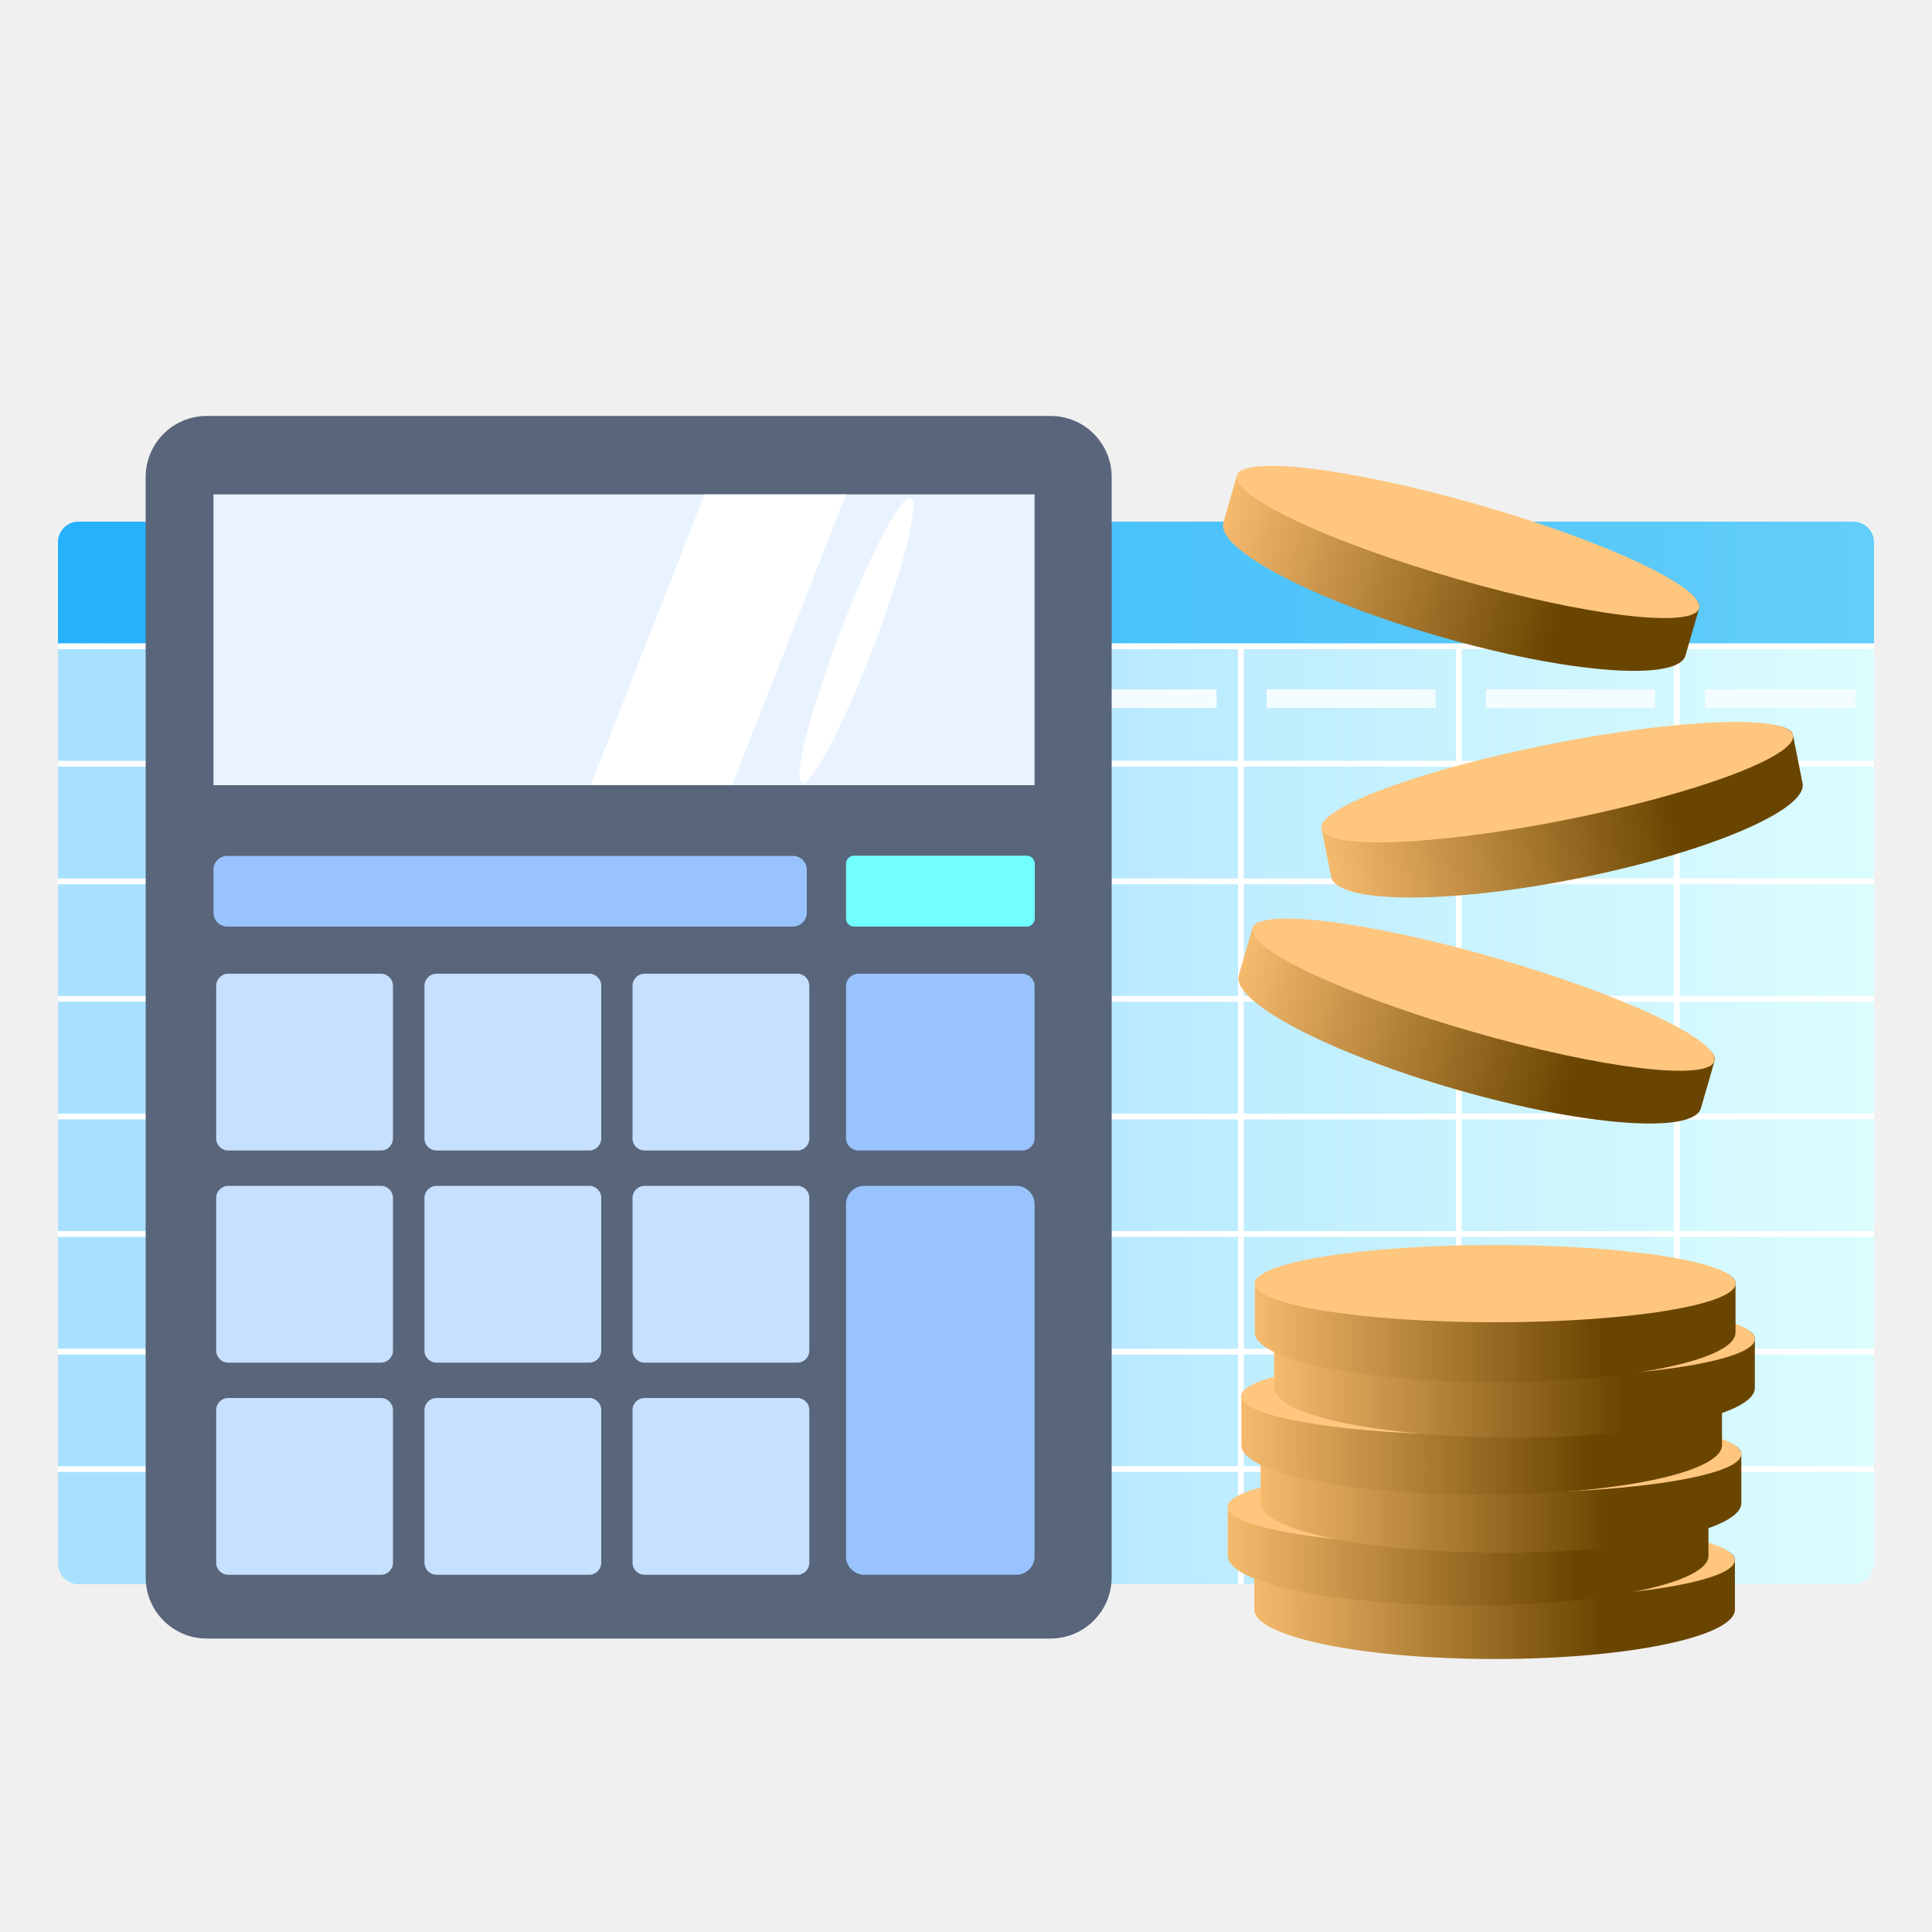
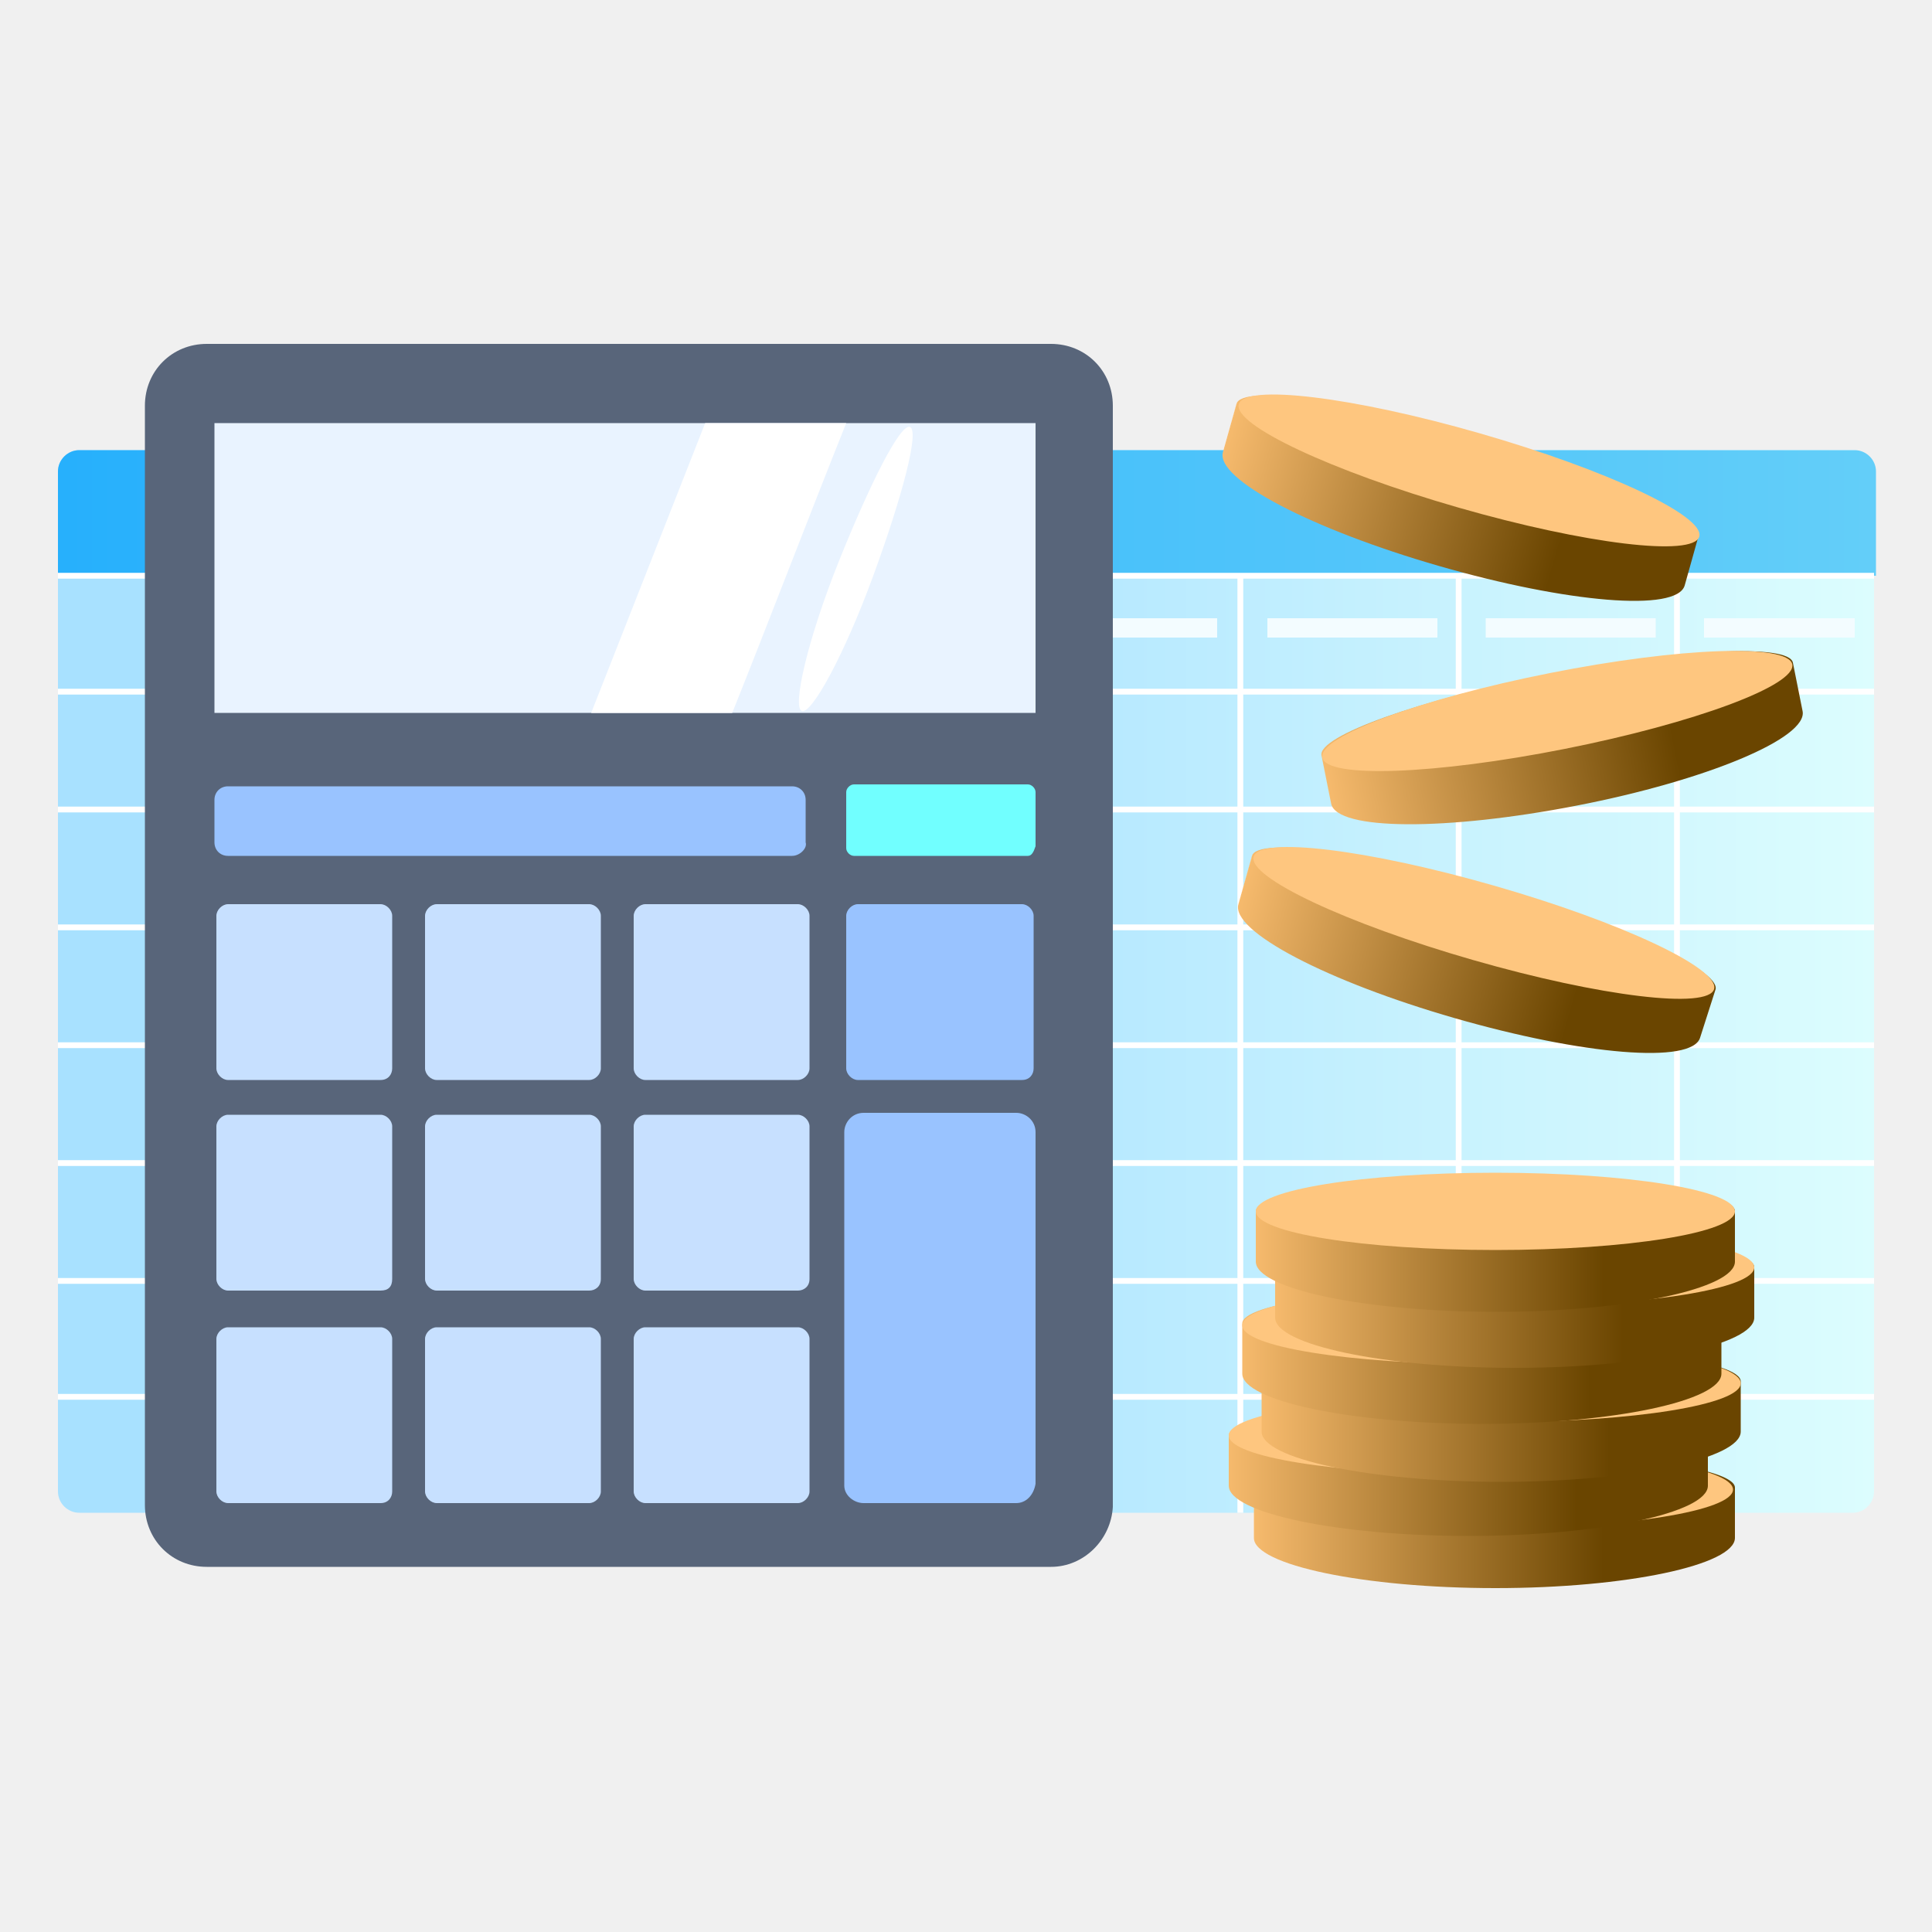
<svg xmlns="http://www.w3.org/2000/svg" version="1.1" id="Layer_1" x="0px" y="0px" viewBox="0 0 100 100" style="enable-background:new 0 0 100 100;" xml:space="preserve">
  <style type="text/css">
	.st0{fill:url(#SVGID_1_);}
- 	.st1{fill:url(#SVGID_00000051345048598287503500000001187349080609289139_);}
+ 	.st1{fill:url(#SVGID_00000061429339349973205630000007365658606914539394_);}
	.st2{fill:none;stroke:#FFFFFF;stroke-width:0.3;stroke-miterlimit:10;}
	.st3{fill:#F3FCFF;}
	.st4{fill:#58657A;}
	.st5{fill:#E9F3FF;}
	.st6{fill:#99C3FF;}
	.st7{fill:#71FFFF;}
	.st8{fill:#C7E0FF;}
	.st9{fill:#FFFFFF;}
- 	.st10{fill:url(#SVGID_00000155144842047228361120000005528316783892057260_);}
- 	.st11{fill:url(#SVGID_00000141421362930952406170000018358999910776634755_);}
- 	.st12{fill:#4DD9FF;}
- 	.st13{fill:#6EC1FF;}
- 	.st14{fill:url(#SVGID_00000076572752367688960520000001336700013316322708_);}
- 	.st15{fill:#FEC67F;}
- 	.st16{fill:url(#SVGID_00000159438587803191976580000006880072734089941934_);}
- 	.st17{fill:url(#SVGID_00000177478687484512515130000009863246008384411010_);}
- 	.st18{fill:url(#SVGID_00000072975192433615675930000016704892174788467841_);}
- 	.st19{fill:url(#SVGID_00000134937347843299247580000003254919683070062491_);}
- 	.st20{fill:url(#SVGID_00000124880118340914063230000006033615364887741884_);}
- 	.st21{fill:url(#SVGID_00000018237025849742161840000008934757189063619980_);}
- 	.st22{fill:url(#SVGID_00000139974628045589543570000012551214761506231229_);}
- 	.st23{fill:url(#SVGID_00000031906865905359178620000001046609492919810728_);}
+ 	.st10{fill:url(#SVGID_00000088817827574150603680000008006882304361726595_);}
+ 	.st11{fill:#FEC67F;}
+ 	.st12{fill:url(#SVGID_00000008829666864299053110000009898411973758195383_);}
+ 	.st13{fill:url(#SVGID_00000170264037854941967960000008081604088907479479_);}
+ 	.st14{fill:url(#SVGID_00000074404863342024167120000012670432510279497095_);}
+ 	.st15{fill:url(#SVGID_00000071541725491654288080000006459724990967234711_);}
+ 	.st16{fill:url(#SVGID_00000092416694225708034710000017182570913645316227_);}
+ 	.st17{fill:url(#SVGID_00000027598698956586818630000013175706634397954959_);}
+ 	.st18{fill:url(#SVGID_00000000188498320660575610000010793079192256591754_);}
+ 	.st19{fill:url(#SVGID_00000034080108237688869060000007067974587792542115_);}
</style>
  <g>
    <g>
-       <linearGradient id="SVGID_1_" gradientUnits="userSpaceOnUse" x1="3" y1="54.5" x2="97" y2="54.5">
-         <stop offset="0.394" style="stop-color:#A8E1FF" />
-         <stop offset="1" style="stop-color:#DCFDFE" />
-       </linearGradient>
-       <path class="st0" d="M95.93,82H4.07C3.48,82,3,81.52,3,80.93V28.07C3,27.48,3.48,27,4.07,27h91.85c0.59,0,1.07,0.48,1.07,1.07    v52.85C97,81.52,96.52,82,95.93,82z" />
-       <linearGradient id="SVGID_00000090990955357716180490000003507044185865706914_" gradientUnits="userSpaceOnUse" x1="3" y1="30.225" x2="97" y2="30.225">
-         <stop offset="1.978731e-03" style="stop-color:#27B0FC" />
-         <stop offset="1" style="stop-color:#63CEF9" />
-       </linearGradient>
-       <path style="fill:url(#SVGID_00000090990955357716180490000003507044185865706914_);" d="M97,33.45H3v-5.38    C3,27.48,3.48,27,4.07,27h91.86c0.59,0,1.07,0.48,1.07,1.07V33.45z" />
-       <line class="st2" x1="3" y1="33.45" x2="97" y2="33.45" />
-       <line class="st2" x1="3" y1="39.53" x2="97" y2="39.53" />
-       <line class="st2" x1="3" y1="45.62" x2="97" y2="45.62" />
-       <line class="st2" x1="3" y1="51.7" x2="97" y2="51.7" />
-       <line class="st2" x1="3" y1="57.79" x2="97" y2="57.79" />
-       <line class="st2" x1="3" y1="63.87" x2="97" y2="63.87" />
-       <line class="st2" x1="3" y1="69.96" x2="97" y2="69.96" />
-       <line class="st2" x1="3" y1="76.04" x2="97" y2="76.04" />
-       <line class="st2" x1="19.22" y1="33.49" x2="19.22" y2="82" />
-       <line class="st2" x1="30.4" y1="33.49" x2="30.4" y2="82" />
-       <line class="st2" x1="41.68" y1="33.49" x2="41.68" y2="82" />
-       <line class="st2" x1="52.96" y1="33.49" x2="52.96" y2="82" />
-       <line class="st2" x1="64.23" y1="33.49" x2="64.23" y2="82" />
-       <line class="st2" x1="75.51" y1="33.49" x2="75.51" y2="82" />
-       <line class="st2" x1="86.79" y1="33.49" x2="86.79" y2="82" />
-     </g>
-     <rect x="20.19" y="35.68" class="st3" width="8.75" height="0.96" />
-     <rect x="31.53" y="35.68" class="st3" width="8.75" height="0.96" />
-     <rect x="42.88" y="35.68" class="st3" width="8.75" height="0.96" />
-     <rect x="54.22" y="35.68" class="st3" width="8.75" height="0.96" />
-     <rect x="65.56" y="35.68" class="st3" width="8.75" height="0.96" />
-     <rect x="76.91" y="35.68" class="st3" width="8.75" height="0.96" />
-     <rect x="88.25" y="35.68" class="st3" width="7.78" height="0.96" />
-   </g>
-   <g>
-     <path class="st4" d="M54.38,84.81H10.7c-1.75,0-3.16-1.42-3.16-3.16V24.69c0-1.75,1.42-3.16,3.16-3.16h43.68   c1.75,0,3.16,1.42,3.16,3.16v56.95C57.54,83.39,56.12,84.81,54.38,84.81z" />
-     <rect x="11.05" y="25.59" class="st5" width="42.5" height="15.05" />
-     <path class="st6" d="M41.04,47.96H11.77c-0.4,0-0.72-0.32-0.72-0.72v-2.22c0-0.4,0.32-0.72,0.72-0.72h29.27   c0.4,0,0.72,0.32,0.72,0.72v2.22C41.76,47.63,41.44,47.96,41.04,47.96z" />
-     <path class="st7" d="M53.15,47.96H44.2c-0.22,0-0.41-0.18-0.41-0.41V44.7c0-0.22,0.18-0.41,0.41-0.41h8.95   c0.22,0,0.41,0.18,0.41,0.41v2.85C53.55,47.77,53.37,47.96,53.15,47.96z" />
-     <path class="st6" d="M52.91,59.55h-8.48c-0.35,0-0.64-0.29-0.64-0.64v-7.87c0-0.35,0.29-0.64,0.64-0.64h8.48   c0.35,0,0.64,0.29,0.64,0.64v7.87C53.55,59.26,53.27,59.55,52.91,59.55z" />
-     <g>
-       <path class="st8" d="M19.72,59.55h-7.91c-0.34,0-0.62-0.28-0.62-0.62v-7.91c0-0.34,0.28-0.62,0.62-0.62h7.91    c0.34,0,0.62,0.28,0.62,0.62v7.91C20.34,59.27,20.06,59.55,19.72,59.55z" />
-       <path class="st8" d="M30.5,59.55h-7.91c-0.34,0-0.62-0.28-0.62-0.62v-7.91c0-0.34,0.28-0.62,0.62-0.62h7.91    c0.34,0,0.62,0.28,0.62,0.62v7.91C31.12,59.27,30.84,59.55,30.5,59.55z" />
-       <path class="st8" d="M41.27,59.55h-7.91c-0.34,0-0.62-0.28-0.62-0.62v-7.91c0-0.34,0.28-0.62,0.62-0.62h7.91    c0.34,0,0.62,0.28,0.62,0.62v7.91C41.89,59.27,41.62,59.55,41.27,59.55z" />
+       <g>
+         <linearGradient id="SVGID_1_" gradientUnits="userSpaceOnUse" x1="3" y1="51.2" x2="96.99" y2="51.2" gradientTransform="matrix(1 0 0 -1 0 102)">
+           <stop offset="0.394" style="stop-color:#A8E1FF" />
+           <stop offset="1" style="stop-color:#DCFDFE" />
+         </linearGradient>
+         <path class="st0" d="M95.9,78.3H4.1c-0.6,0-1.1-0.5-1.1-1.1V24.4c0-0.6,0.5-1.1,1.1-1.1h91.8c0.6,0,1.1,0.5,1.1,1.1v52.8     C97,77.8,96.5,78.3,95.9,78.3z" />
+         <linearGradient id="SVGID_00000155849006367580550250000011968495211345227412_" gradientUnits="userSpaceOnUse" x1="3" y1="75.475" x2="97" y2="75.475" gradientTransform="matrix(1 0 0 -1 0 102)">
+           <stop offset="1.978731e-03" style="stop-color:#27B0FC" />
+           <stop offset="1" style="stop-color:#63CEF9" />
+         </linearGradient>
+         <path style="fill:url(#SVGID_00000155849006367580550250000011968495211345227412_);" d="M97,29.8H3v-5.4c0-0.6,0.5-1.1,1.1-1.1     h91.9c0.6,0,1.1,0.5,1.1,1.1V29.8z" />
+         <line class="st2" x1="3" y1="29.8" x2="97" y2="29.8" />
+         <line class="st2" x1="3" y1="35.8" x2="97" y2="35.8" />
+         <line class="st2" x1="3" y1="41.9" x2="97" y2="41.9" />
+         <line class="st2" x1="3" y1="48" x2="97" y2="48" />
+         <line class="st2" x1="3" y1="54.1" x2="97" y2="54.1" />
+         <line class="st2" x1="3" y1="60.2" x2="97" y2="60.2" />
+         <line class="st2" x1="3" y1="66.3" x2="97" y2="66.3" />
+         <line class="st2" x1="3" y1="72.3" x2="97" y2="72.3" />
+         <line class="st2" x1="19.2" y1="29.8" x2="19.2" y2="78.3" />
+         <line class="st2" x1="30.4" y1="29.8" x2="30.4" y2="78.3" />
+         <line class="st2" x1="41.7" y1="29.8" x2="41.7" y2="78.3" />
+         <line class="st2" x1="53" y1="29.8" x2="53" y2="78.3" />
+         <line class="st2" x1="64.2" y1="29.8" x2="64.2" y2="78.3" />
+         <line class="st2" x1="75.5" y1="29.8" x2="75.5" y2="78.3" />
+         <line class="st2" x1="86.8" y1="29.8" x2="86.8" y2="78.3" />
+       </g>
+       <rect x="20.2" y="32" class="st3" width="8.8" height="1" />
+       <rect x="31.5" y="32" class="st3" width="8.7" height="1" />
+       <rect x="42.9" y="32" class="st3" width="8.8" height="1" />
+       <rect x="54.2" y="32" class="st3" width="8.8" height="1" />
+       <rect x="65.6" y="32" class="st3" width="8.8" height="1" />
+       <rect x="76.9" y="32" class="st3" width="8.8" height="1" />
+       <rect x="88.2" y="32" class="st3" width="7.8" height="1" />
    </g>
    <g>
-       <path class="st8" d="M19.72,70.53h-7.91c-0.34,0-0.62-0.28-0.62-0.62V62c0-0.34,0.28-0.62,0.62-0.62h7.91    c0.34,0,0.62,0.28,0.62,0.62v7.91C20.34,70.25,20.06,70.53,19.72,70.53z" />
-       <path class="st8" d="M30.5,70.53h-7.91c-0.34,0-0.62-0.28-0.62-0.62V62c0-0.34,0.28-0.62,0.62-0.62h7.91    c0.34,0,0.62,0.28,0.62,0.62v7.91C31.12,70.25,30.84,70.53,30.5,70.53z" />
-       <path class="st8" d="M41.27,70.53h-7.91c-0.34,0-0.62-0.28-0.62-0.62V62c0-0.34,0.28-0.62,0.62-0.62h7.91    c0.34,0,0.62,0.28,0.62,0.62v7.91C41.89,70.25,41.62,70.53,41.27,70.53z" />
+       <path class="st4" d="M54.4,81.1H10.7c-1.8,0-3.2-1.4-3.2-3.2V21c0-1.8,1.4-3.2,3.2-3.2h43.7c1.8,0,3.2,1.4,3.2,3.2v57    C57.5,79.7,56.1,81.1,54.4,81.1z" />
+       <rect x="11.1" y="21.9" class="st5" width="42.5" height="15" />
+       <path class="st6" d="M41,44.3H11.8c-0.4,0-0.7-0.3-0.7-0.7v-2.2c0-0.4,0.3-0.7,0.7-0.7H41c0.4,0,0.7,0.3,0.7,0.7v2.2    C41.8,43.9,41.4,44.3,41,44.3z" />
+       <path class="st7" d="M53.2,44.3h-9c-0.2,0-0.4-0.2-0.4-0.4V41c0-0.2,0.2-0.4,0.4-0.4h9c0.2,0,0.4,0.2,0.4,0.4v2.8    C53.5,44.1,53.4,44.3,53.2,44.3z" />
+       <path class="st6" d="M52.9,55.9h-8.5c-0.3,0-0.6-0.3-0.6-0.6v-7.9c0-0.3,0.3-0.6,0.6-0.6h8.5c0.3,0,0.6,0.3,0.6,0.6v7.9    C53.5,55.6,53.3,55.9,52.9,55.9z" />
+       <g>
+         <path class="st8" d="M19.7,55.9h-7.9c-0.3,0-0.6-0.3-0.6-0.6v-7.9c0-0.3,0.3-0.6,0.6-0.6h7.9c0.3,0,0.6,0.3,0.6,0.6v7.9     C20.3,55.6,20.1,55.9,19.7,55.9z" />
+         <path class="st8" d="M30.5,55.9h-7.9c-0.3,0-0.6-0.3-0.6-0.6v-7.9c0-0.3,0.3-0.6,0.6-0.6h7.9c0.3,0,0.6,0.3,0.6,0.6v7.9     C31.1,55.6,30.8,55.9,30.5,55.9z" />
+         <path class="st8" d="M41.3,55.9h-7.9c-0.3,0-0.6-0.3-0.6-0.6v-7.9c0-0.3,0.3-0.6,0.6-0.6h7.9c0.3,0,0.6,0.3,0.6,0.6v7.9     C41.9,55.6,41.6,55.9,41.3,55.9z" />
+       </g>
+       <g>
+         <path class="st8" d="M19.7,66.8h-7.9c-0.3,0-0.6-0.3-0.6-0.6v-7.9c0-0.3,0.3-0.6,0.6-0.6h7.9c0.3,0,0.6,0.3,0.6,0.6v7.9     C20.3,66.6,20.1,66.8,19.7,66.8z" />
+         <path class="st8" d="M30.5,66.8h-7.9c-0.3,0-0.6-0.3-0.6-0.6v-7.9c0-0.3,0.3-0.6,0.6-0.6h7.9c0.3,0,0.6,0.3,0.6,0.6v7.9     C31.1,66.6,30.8,66.8,30.5,66.8z" />
+         <path class="st8" d="M41.3,66.8h-7.9c-0.3,0-0.6-0.3-0.6-0.6v-7.9c0-0.3,0.3-0.6,0.6-0.6h7.9c0.3,0,0.6,0.3,0.6,0.6v7.9     C41.9,66.6,41.6,66.8,41.3,66.8z" />
+       </g>
+       <g>
+         <path class="st8" d="M19.7,77.8h-7.9c-0.3,0-0.6-0.3-0.6-0.6v-7.9c0-0.3,0.3-0.6,0.6-0.6h7.9c0.3,0,0.6,0.3,0.6,0.6v7.9     C20.3,77.5,20.1,77.8,19.7,77.8z" />
+         <path class="st8" d="M30.5,77.8h-7.9c-0.3,0-0.6-0.3-0.6-0.6v-7.9c0-0.3,0.3-0.6,0.6-0.6h7.9c0.3,0,0.6,0.3,0.6,0.6v7.9     C31.1,77.5,30.8,77.8,30.5,77.8z" />
+         <path class="st8" d="M41.3,77.8h-7.9c-0.3,0-0.6-0.3-0.6-0.6v-7.9c0-0.3,0.3-0.6,0.6-0.6h7.9c0.3,0,0.6,0.3,0.6,0.6v7.9     C41.9,77.5,41.6,77.8,41.3,77.8z" />
+       </g>
+       <path class="st6" d="M52.6,77.8h-7.9c-0.5,0-1-0.4-1-0.9V58.6c0-0.5,0.4-1,1-1h7.9c0.5,0,1,0.4,1,1v18.2    C53.5,77.4,53.1,77.8,52.6,77.8z" />
+       <path class="st9" d="M36.5,21.9l-5.9,15c2.4,0,4.9,0,7.3,0c2-5,3.9-10,5.9-15H36.5z" />
    </g>
    <g>
-       <path class="st8" d="M19.72,81.51h-7.91c-0.34,0-0.62-0.28-0.62-0.62v-7.91c0-0.34,0.28-0.62,0.62-0.62h7.91    c0.34,0,0.62,0.28,0.62,0.62v7.91C20.34,81.23,20.06,81.51,19.72,81.51z" />
-       <path class="st8" d="M30.5,81.51h-7.91c-0.34,0-0.62-0.28-0.62-0.62v-7.91c0-0.34,0.28-0.62,0.62-0.62h7.91    c0.34,0,0.62,0.28,0.62,0.62v7.91C31.12,81.23,30.84,81.51,30.5,81.51z" />
-       <path class="st8" d="M41.27,81.51h-7.91c-0.34,0-0.62-0.28-0.62-0.62v-7.91c0-0.34,0.28-0.62,0.62-0.62h7.91    c0.34,0,0.62,0.28,0.62,0.62v7.91C41.89,81.23,41.62,81.51,41.27,81.51z" />
+       <linearGradient id="SVGID_00000059304084346959101300000011650894725339239597_" gradientUnits="userSpaceOnUse" x1="172.056" y1="229.238" x2="196.948" y2="229.238" gradientTransform="matrix(0.9611 0.2763 0.2763 -0.9611 -165.1272 195.2479)">
+         <stop offset="0" style="stop-color:#FFC174" />
+         <stop offset="0" style="stop-color:#F6BA6D" />
+         <stop offset="0.726" style="stop-color:#6A4500" />
+       </linearGradient>
+       <path style="fill:url(#SVGID_00000059304084346959101300000011650894725339239597_);" d="M87.9,27.8l-0.7,2.5    c-0.4,1.4-6.1,0.9-12.7-1s-11.6-4.5-11.2-5.9l0.7-2.5c0.3-1,5.9-0.2,12.5,1.7C83.1,24.5,88.2,26.8,87.9,27.8z" />
+       <ellipse transform="matrix(0.2763 -0.9611 0.9611 0.2763 31.5864 90.6509)" class="st11" cx="76" cy="24.4" rx="2" ry="12.4" />
    </g>
-     <path class="st6" d="M52.6,81.51h-7.86c-0.53,0-0.95-0.43-0.95-0.95V62.33c0-0.53,0.43-0.95,0.95-0.95h7.86   c0.53,0,0.95,0.43,0.95,0.95v18.23C53.55,81.08,53.13,81.51,52.6,81.51z" />
-     <path class="st9" d="M36.47,25.59l-5.9,15.05c2.44,0,4.88,0,7.32,0c1.97-5.02,3.93-10.03,5.9-15.05H36.47z" />
+     <g>
+       <linearGradient id="SVGID_00000111176671446198232680000017313340508096866466_" gradientUnits="userSpaceOnUse" x1="-26.869" y1="-20.648" x2="-1.992" y2="-20.648" gradientTransform="matrix(0.9809 -0.1946 -0.1946 -0.9809 91.057 15.2983)">
+         <stop offset="0" style="stop-color:#FFC174" />
+         <stop offset="0" style="stop-color:#F6BA6D" />
+         <stop offset="0.726" style="stop-color:#6A4500" />
+       </linearGradient>
+       <path style="fill:url(#SVGID_00000111176671446198232680000017313340508096866466_);" d="M92.8,34.3l0.5,2.5    c0.3,1.4-5,3.6-11.7,4.9s-12.4,1.3-12.7-0.1l-0.5-2.5c-0.2-1,5.1-2.9,11.8-4.2S92.6,33.3,92.8,34.3z" />
+       <ellipse transform="matrix(0.9809 -0.1946 0.1946 0.9809 -5.6171 16.388)" class="st11" cx="80.6" cy="36.8" rx="12.4" ry="2" />
+     </g>
+     <g>
+       <linearGradient id="SVGID_00000134942905924841049790000017813380320732566454_" gradientUnits="userSpaceOnUse" x1="179.298" y1="206.941" x2="204.19" y2="206.941" gradientTransform="matrix(0.9611 0.2763 0.2763 -0.9611 -165.1272 195.2479)">
+         <stop offset="0" style="stop-color:#FFC174" />
+         <stop offset="0" style="stop-color:#F6BA6D" />
+         <stop offset="0.726" style="stop-color:#6A4500" />
+       </linearGradient>
+       <path style="fill:url(#SVGID_00000134942905924841049790000017813380320732566454_);" d="M88.8,51.2L88,53.7    c-0.4,1.4-6.1,0.9-12.7-1s-11.6-4.5-11.2-5.9l0.7-2.5c0.3-1,5.9-0.2,12.5,1.7S89,50.2,88.8,51.2z" />
+       <ellipse transform="matrix(0.2763 -0.9611 0.9611 0.2763 9.6431 108.3752)" class="st11" cx="76.8" cy="47.8" rx="2" ry="12.4" />
+     </g>
+     <g>
+       <linearGradient id="SVGID_00000155136723245639519950000004625216098284812733_" gradientUnits="userSpaceOnUse" x1="68.06" y1="29.646" x2="92.94" y2="29.646" gradientTransform="matrix(1 0 0 -1 -3.1403 108.3261)">
+         <stop offset="0" style="stop-color:#FFC174" />
+         <stop offset="0" style="stop-color:#F6BA6D" />
+         <stop offset="0.726" style="stop-color:#6A4500" />
+       </linearGradient>
+       <path style="fill:url(#SVGID_00000155136723245639519950000004625216098284812733_);" d="M89.8,77v2.6c0,1.4-5.6,2.6-12.4,2.6    S64.9,81,64.9,79.6V77c0-1,5.6-1.8,12.4-1.8S89.8,76,89.8,77z" />
+       <ellipse class="st11" cx="77.3" cy="77.1" rx="12.4" ry="2" />
+     </g>
+     <g>
+       <linearGradient id="SVGID_00000061431004715838316170000009902258110281070242_" gradientUnits="userSpaceOnUse" x1="66.69" y1="32.416" x2="91.57" y2="32.416" gradientTransform="matrix(1 0 0 -1 -3.1403 108.3261)">
+         <stop offset="0" style="stop-color:#FFC174" />
+         <stop offset="0" style="stop-color:#F6BA6D" />
+         <stop offset="0.726" style="stop-color:#6A4500" />
+       </linearGradient>
+       <path style="fill:url(#SVGID_00000061431004715838316170000009902258110281070242_);" d="M88.4,74.3v2.6c0,1.4-5.6,2.6-12.4,2.6    s-12.4-1.2-12.4-2.6v-2.6c0-1,5.6-1.8,12.4-1.8S88.4,73.2,88.4,74.3z" />
+       <ellipse class="st11" cx="76" cy="74.3" rx="12.4" ry="2" />
+     </g>
+     <g>
+       <linearGradient id="SVGID_00000068667347796655559150000012259395174965912714_" gradientUnits="userSpaceOnUse" x1="68.39" y1="35.146" x2="93.27" y2="35.146" gradientTransform="matrix(1 0 0 -1 -3.1403 108.3261)">
+         <stop offset="0" style="stop-color:#FFC174" />
+         <stop offset="0" style="stop-color:#F6BA6D" />
+         <stop offset="0.726" style="stop-color:#6A4500" />
+       </linearGradient>
+       <path style="fill:url(#SVGID_00000068667347796655559150000012259395174965912714_);" d="M90.1,71.5v2.6c0,1.4-5.6,2.6-12.4,2.6    s-12.4-1.2-12.4-2.6v-2.6c0-1,5.6-1.8,12.4-1.8S90.1,70.5,90.1,71.5z" />
+       <ellipse class="st11" cx="77.7" cy="71.6" rx="12.4" ry="2" />
+     </g>
+     <g>
+       <linearGradient id="SVGID_00000151524628629451343060000001986999223486990252_" gradientUnits="userSpaceOnUse" x1="67.39" y1="38.146" x2="92.27" y2="38.146" gradientTransform="matrix(1 0 0 -1 -3.1403 108.3261)">
+         <stop offset="0" style="stop-color:#FFC174" />
+         <stop offset="0" style="stop-color:#F6BA6D" />
+         <stop offset="0.726" style="stop-color:#6A4500" />
+       </linearGradient>
+       <path style="fill:url(#SVGID_00000151524628629451343060000001986999223486990252_);" d="M89.1,68.5v2.6c0,1.4-5.6,2.6-12.4,2.6    s-12.4-1.2-12.4-2.6v-2.6c0-1,5.6-1.8,12.4-1.8S89.1,67.5,89.1,68.5z" />
+       <ellipse class="st11" cx="76.7" cy="68.6" rx="12.4" ry="2" />
+     </g>
+     <g>
+       <linearGradient id="SVGID_00000147194379017439452250000000223876101196131259_" gradientUnits="userSpaceOnUse" x1="69.09" y1="41.106" x2="93.97" y2="41.106" gradientTransform="matrix(1 0 0 -1 -3.1403 108.3261)">
+         <stop offset="0" style="stop-color:#FFC174" />
+         <stop offset="0" style="stop-color:#F6BA6D" />
+         <stop offset="0.726" style="stop-color:#6A4500" />
+       </linearGradient>
+       <path style="fill:url(#SVGID_00000147194379017439452250000000223876101196131259_);" d="M90.8,65.6v2.6c0,1.4-5.6,2.6-12.4,2.6    s-12.4-1.2-12.4-2.6v-2.6c0-1,5.6-1.8,12.4-1.8S90.8,64.6,90.8,65.6z" />
+       <ellipse class="st11" cx="78.4" cy="65.6" rx="12.4" ry="2" />
+     </g>
+     <g>
+       <linearGradient id="SVGID_00000093165660670540163790000004706024718376242847_" gradientUnits="userSpaceOnUse" x1="68.09" y1="43.976" x2="92.97" y2="43.976" gradientTransform="matrix(1 0 0 -1 -3.1403 108.3261)">
+         <stop offset="0" style="stop-color:#FFC174" />
+         <stop offset="0" style="stop-color:#F6BA6D" />
+         <stop offset="0.726" style="stop-color:#6A4500" />
+       </linearGradient>
+       <path style="fill:url(#SVGID_00000093165660670540163790000004706024718376242847_);" d="M89.8,62.7v2.6c0,1.4-5.6,2.6-12.4,2.6    s-12.4-1.2-12.4-2.6v-2.6c0-1,5.6-1.8,12.4-1.8S89.8,61.7,89.8,62.7z" />
+       <ellipse class="st11" cx="77.4" cy="62.7" rx="12.4" ry="2" />
+     </g>
+     <path class="st9" d="M45.2,29.8c1.5-4.1,2.4-7.5,1.9-7.7c-0.5-0.2-2.1,3-3.7,7s-2.4,7.5-1.9,7.7S43.7,33.9,45.2,29.8z" />
  </g>
-   <g>
-     <linearGradient id="SVGID_00000124131489493094158730000017567890687085227914_" gradientUnits="userSpaceOnUse" x1="57.038" y1="30.468" x2="81.92" y2="30.468" gradientTransform="matrix(0.9611 0.2763 -0.2763 0.9611 17.1882 -18.8729)">
-       <stop offset="0" style="stop-color:#FFC174" />
-       <stop offset="0" style="stop-color:#F6BA6D" />
-       <stop offset="0.726" style="stop-color:#6A4500" />
-     </linearGradient>
-     <path style="fill:url(#SVGID_00000124131489493094158730000017567890687085227914_);" d="M87.95,31.47l-0.71,2.46   c-0.39,1.36-6.06,0.93-12.67-0.97s-11.64-4.54-11.25-5.91l0.71-2.46c0.28-0.98,5.86-0.24,12.47,1.66   C83.11,28.16,88.23,30.49,87.95,31.47z" />
-     <ellipse transform="matrix(0.2763 -0.9611 0.9611 0.2763 28.0203 93.3333)" class="st15" cx="75.99" cy="28.06" rx="2" ry="12.44" />
-   </g>
-   <g>
-     <linearGradient id="SVGID_00000031175854915267092650000006956099366575335841_" gradientUnits="userSpaceOnUse" x1="76.92" y1="40.477" x2="101.803" y2="40.477" gradientTransform="matrix(0.9809 -0.1946 0.1946 0.9809 -14.6117 19.7458)">
-       <stop offset="0" style="stop-color:#FFC174" />
-       <stop offset="0" style="stop-color:#F6BA6D" />
-       <stop offset="0.726" style="stop-color:#6A4500" />
-     </linearGradient>
-     <path style="fill:url(#SVGID_00000031175854915267092650000006956099366575335841_);" d="M92.8,38.03l0.5,2.51   c0.28,1.39-4.96,3.6-11.7,4.94s-12.43,1.29-12.7-0.1l-0.5-2.51c-0.2-1,5.1-2.9,11.84-4.23S92.6,37.02,92.8,38.03z" />
-     <ellipse transform="matrix(0.9809 -0.1946 0.1946 0.9809 -6.3362 16.4612)" class="st15" cx="80.6" cy="40.48" rx="12.44" ry="2" />
-   </g>
-   <g>
-     <linearGradient id="SVGID_00000144330755080952926410000000693172859191055004_" gradientUnits="userSpaceOnUse" x1="64.276" y1="52.764" x2="89.159" y2="52.764" gradientTransform="matrix(0.9611 0.2763 -0.2763 0.9611 17.1882 -18.8729)">
-       <stop offset="0" style="stop-color:#FFC174" />
-       <stop offset="0" style="stop-color:#F6BA6D" />
-       <stop offset="0.726" style="stop-color:#6A4500" />
-     </linearGradient>
-     <path style="fill:url(#SVGID_00000144330755080952926410000000693172859191055004_);" d="M88.75,54.9l-0.71,2.46   c-0.39,1.36-6.06,0.93-12.67-0.97s-11.64-4.54-11.25-5.91l0.71-2.46c0.28-0.98,5.86-0.24,12.47,1.66S89.03,53.92,88.75,54.9z" />
-     <ellipse transform="matrix(0.2763 -0.9611 0.9611 0.2763 6.0806 111.0512)" class="st15" cx="76.78" cy="51.49" rx="2" ry="12.44" />
-   </g>
-   <g>
-     <linearGradient id="SVGID_00000174590879705654464120000010943305732393094044_" gradientUnits="userSpaceOnUse" x1="68.054" y1="76.05" x2="92.937" y2="76.05" gradientTransform="matrix(1 0 0 1 -3.1403 6.3261)">
-       <stop offset="0" style="stop-color:#FFC174" />
-       <stop offset="0" style="stop-color:#F6BA6D" />
-       <stop offset="0.726" style="stop-color:#6A4500" />
-     </linearGradient>
-     <path style="fill:url(#SVGID_00000174590879705654464120000010943305732393094044_);" d="M89.8,80.74v2.56   c0,1.42-5.57,2.57-12.44,2.57s-12.44-1.15-12.44-2.57v-2.56c0-1.02,5.57-1.85,12.44-1.85C84.23,78.89,89.8,79.71,89.8,80.74z" />
-     <ellipse class="st15" cx="77.35" cy="80.76" rx="12.44" ry="2" />
-   </g>
-   <g>
-     <linearGradient id="SVGID_00000092449950451151736130000016447304886353127072_" gradientUnits="userSpaceOnUse" x1="66.69" y1="73.289" x2="91.573" y2="73.289" gradientTransform="matrix(1 0 0 1 -3.1403 6.3261)">
-       <stop offset="0" style="stop-color:#FFC174" />
-       <stop offset="0" style="stop-color:#F6BA6D" />
-       <stop offset="0.726" style="stop-color:#6A4500" />
-     </linearGradient>
-     <path style="fill:url(#SVGID_00000092449950451151736130000016447304886353127072_);" d="M88.43,77.97v2.56   c0,1.42-5.57,2.57-12.44,2.57c-6.87,0-12.44-1.15-12.44-2.57v-2.56c0-1.02,5.57-1.85,12.44-1.85S88.43,76.95,88.43,77.97z" />
-     <ellipse class="st15" cx="75.99" cy="78" rx="12.44" ry="2" />
-   </g>
-   <g>
-     <linearGradient id="SVGID_00000108998675958923715640000005522495314411891873_" gradientUnits="userSpaceOnUse" x1="68.385" y1="70.554" x2="93.267" y2="70.554" gradientTransform="matrix(1 0 0 1 -3.1403 6.3261)">
-       <stop offset="0" style="stop-color:#FFC174" />
-       <stop offset="0" style="stop-color:#F6BA6D" />
-       <stop offset="0.726" style="stop-color:#6A4500" />
-     </linearGradient>
-     <path style="fill:url(#SVGID_00000108998675958923715640000005522495314411891873_);" d="M90.13,75.24v2.56   c0,1.42-5.57,2.57-12.44,2.57s-12.44-1.15-12.44-2.57l0-2.56c0-1.02,5.57-1.85,12.44-1.85C84.56,73.39,90.13,74.22,90.13,75.24z" />
-     <ellipse class="st15" cx="77.69" cy="75.27" rx="12.44" ry="2" />
-   </g>
-   <g>
-     <linearGradient id="SVGID_00000015338266346902709910000004547086283855859097_" gradientUnits="userSpaceOnUse" x1="67.385" y1="67.554" x2="92.267" y2="67.554" gradientTransform="matrix(1 0 0 1 -3.1403 6.3261)">
-       <stop offset="0" style="stop-color:#FFC174" />
-       <stop offset="0" style="stop-color:#F6BA6D" />
-       <stop offset="0.726" style="stop-color:#6A4500" />
-     </linearGradient>
-     <path style="fill:url(#SVGID_00000015338266346902709910000004547086283855859097_);" d="M89.13,72.24v2.56   c0,1.42-5.57,2.57-12.44,2.57s-12.44-1.15-12.44-2.57l0-2.56c0-1.02,5.57-1.85,12.44-1.85C83.56,70.39,89.13,71.22,89.13,72.24z" />
-     <ellipse class="st15" cx="76.69" cy="72.27" rx="12.44" ry="2" />
-   </g>
-   <g>
-     <linearGradient id="SVGID_00000018216842737980554040000012073713825151205563_" gradientUnits="userSpaceOnUse" x1="69.088" y1="64.591" x2="93.971" y2="64.591" gradientTransform="matrix(1 0 0 1 -3.1403 6.3261)">
-       <stop offset="0" style="stop-color:#FFC174" />
-       <stop offset="0" style="stop-color:#F6BA6D" />
-       <stop offset="0.726" style="stop-color:#6A4500" />
-     </linearGradient>
-     <path style="fill:url(#SVGID_00000018216842737980554040000012073713825151205563_);" d="M90.83,69.28v2.56   c0,1.42-5.57,2.57-12.44,2.57c-6.87,0-12.44-1.15-12.44-2.57v-2.56c0-1.02,5.57-1.85,12.44-1.85S90.83,68.26,90.83,69.28z" />
-     <ellipse class="st15" cx="78.39" cy="69.31" rx="12.44" ry="2" />
-   </g>
-   <g>
-     <linearGradient id="SVGID_00000122686242102561732580000005684301684401701030_" gradientUnits="userSpaceOnUse" x1="68.091" y1="61.73" x2="92.974" y2="61.73" gradientTransform="matrix(1 0 0 1 -3.1403 6.3261)">
-       <stop offset="0" style="stop-color:#FFC174" />
-       <stop offset="0" style="stop-color:#F6BA6D" />
-       <stop offset="0.726" style="stop-color:#6A4500" />
-     </linearGradient>
-     <path style="fill:url(#SVGID_00000122686242102561732580000005684301684401701030_);" d="M89.83,66.41v2.56   c0,1.42-5.57,2.57-12.44,2.57s-12.44-1.15-12.44-2.57v-2.56c0-1.02,5.57-1.85,12.44-1.85S89.83,65.39,89.83,66.41z" />
-     <ellipse class="st15" cx="77.39" cy="66.44" rx="12.44" ry="2" />
-   </g>
-   <path class="st9" d="M45.21,33.48c1.55-4.07,2.42-7.52,1.93-7.71c-0.49-0.18-2.14,2.97-3.69,7.04c-1.55,4.07-2.42,7.52-1.93,7.71  S43.66,37.55,45.21,33.48z" />
</svg>
